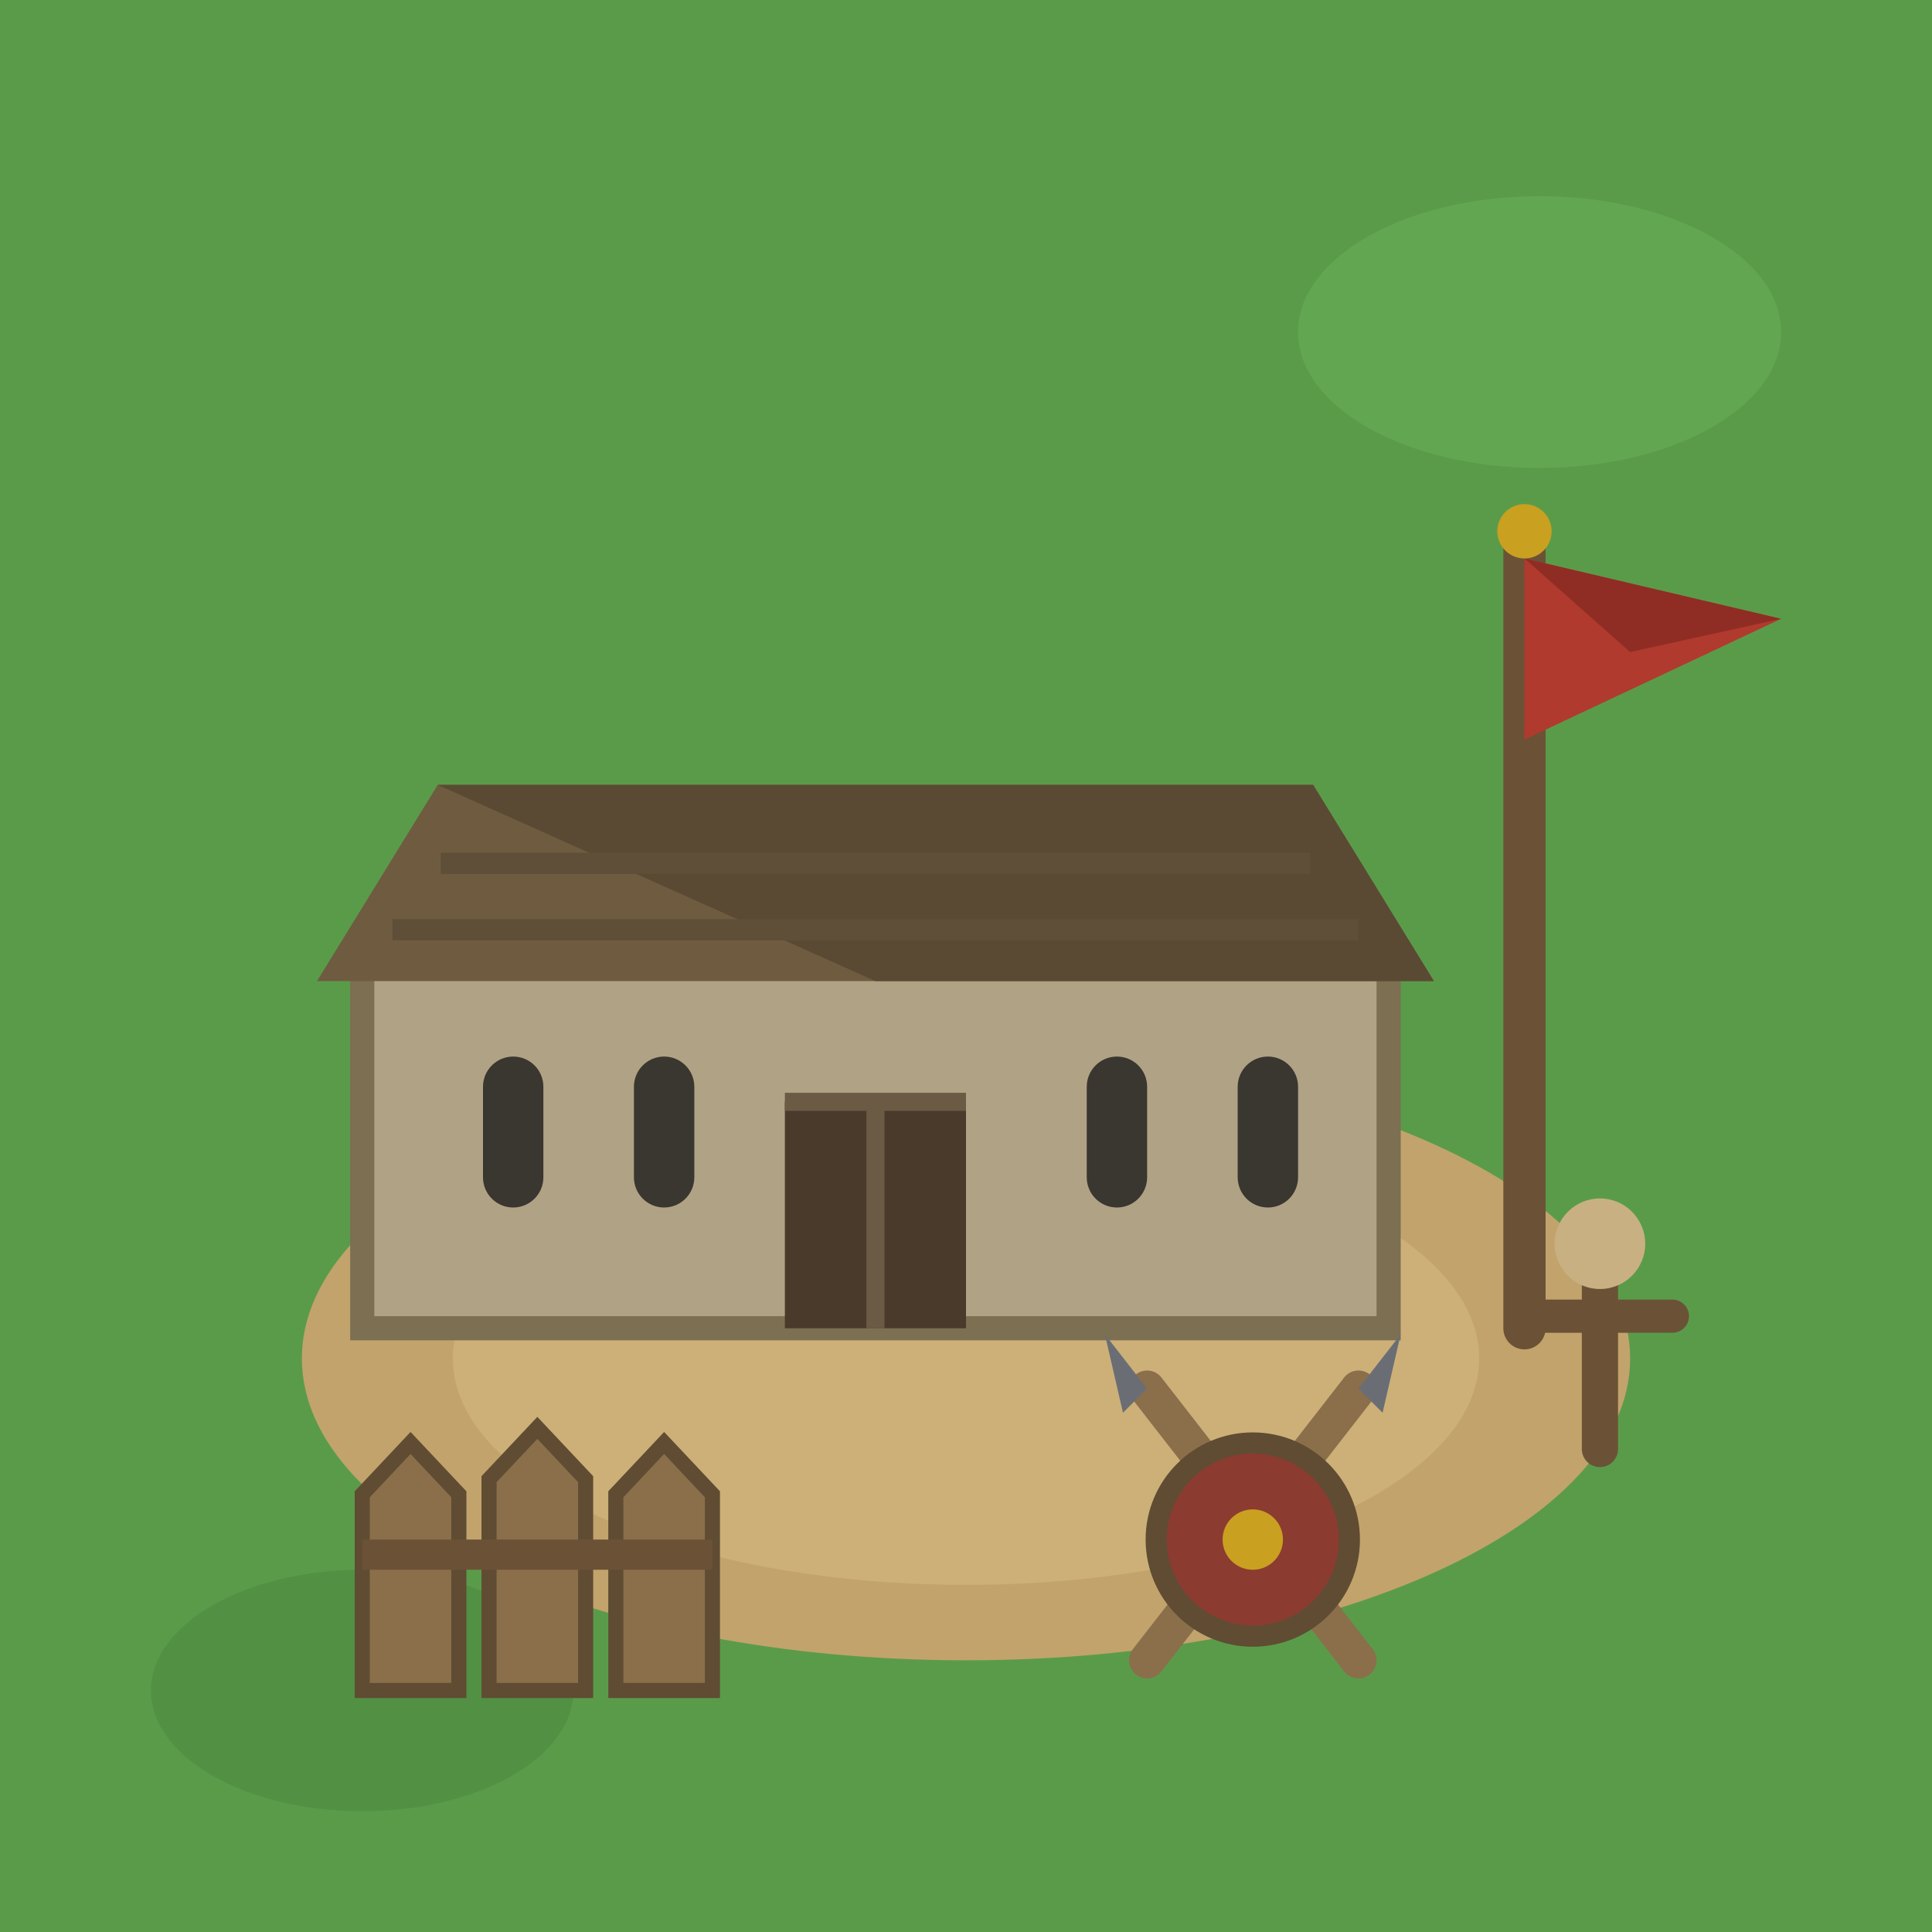
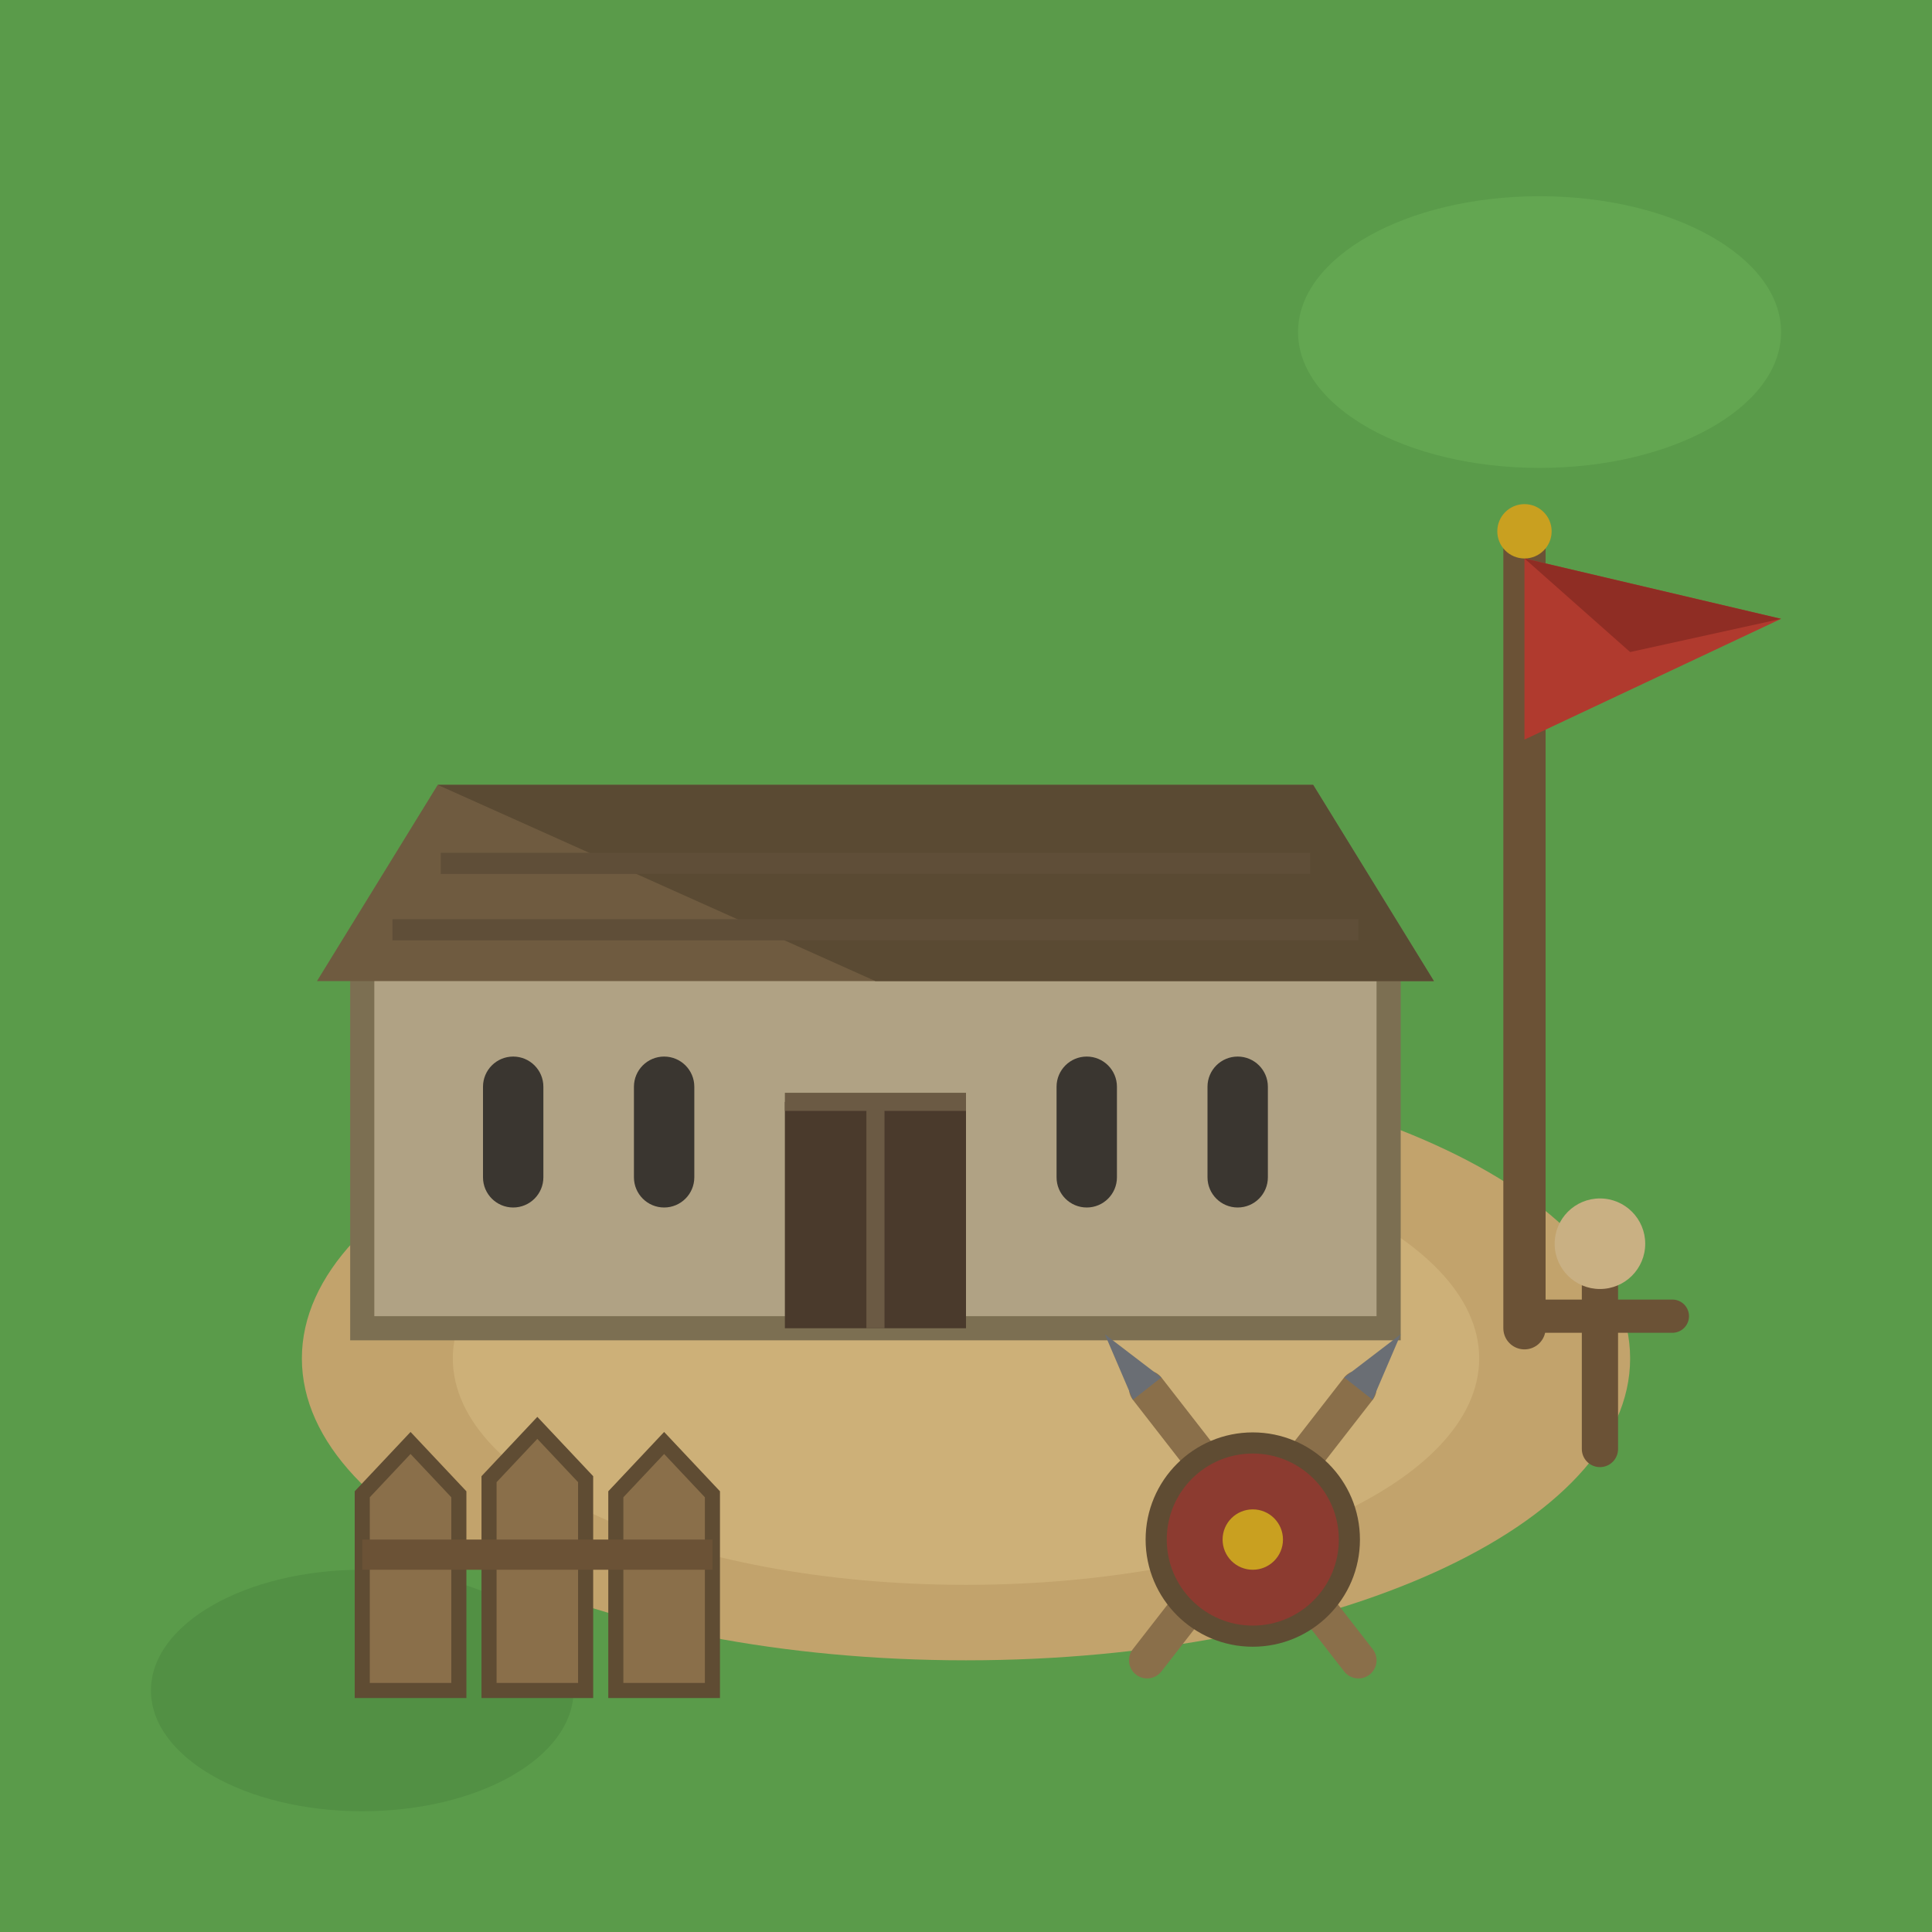
<svg xmlns="http://www.w3.org/2000/svg" viewBox="0 0 64 64">
  <rect width="64" height="64" fill="#5a9b4a" />
  <ellipse cx="51" cy="11" rx="8" ry="4.5" fill="#63a651" />
  <ellipse cx="12" cy="56" rx="7" ry="4" fill="#529044" />
  <ellipse cx="32" cy="45" rx="22" ry="10" fill="#c2a36c" />
  <ellipse cx="32" cy="45" rx="17" ry="7.5" fill="#cdb078" />
  <g>
    <path d="M50.5 44 L50.5 18" stroke="#6b5236" stroke-width="1.4" stroke-linecap="round" />
    <path d="M50.5 18.5 L59 20.5 L50.5 24.5 Z" fill="#b03a2e" />
    <path d="M50.5 18.5 L59 20.5 L54 21.6 Z" fill="#8f2d24" />
    <circle cx="50.5" cy="17.6" r="0.9" fill="#c9a020" />
  </g>
  <rect x="12" y="32" width="34" height="12" fill="#b0a284" stroke="#7c6f52" stroke-width="0.8" />
  <path d="M10.5 32.5 L14.5 26 L43.5 26 L47.5 32.5 Z" fill="#6f5b40" />
  <path d="M14.5 26 L43.5 26 L47.5 32.5 L29 32.5 Z" fill="#5a4a33" />
  <path d="M13 30.8 L45 30.8 M14.6 28.6 L43.4 28.6" stroke="#5f4e38" stroke-width="0.7" fill="none" />
  <rect x="26" y="36.5" width="6" height="7.5" fill="#4a3a2c" />
  <path d="M26 36.5 h6 M29 36.5 V44" stroke="#6b5a44" stroke-width="0.6" />
  <g fill="#3a3630">
    <rect x="16" y="35" width="2" height="5" rx="1" />
    <rect x="21" y="35" width="2" height="5" rx="1" />
-     <rect x="36" y="35" width="2" height="5" rx="1" />
-     <rect x="41" y="35" width="2" height="5" rx="1" />
+     <rect x="35" y="35" width="2" height="5" rx="1" />
+     <rect x="40" y="35" width="2" height="5" rx="1" />
  </g>
  <g fill="#8a6f4a" stroke="#5f4c33" stroke-width="0.5">
    <path d="M12 56 L12 49.5 L13.6 47.8 L15.2 49.5 L15.2 56 Z" />
    <path d="M16.2 56 L16.2 49 L17.8 47.3 L19.4 49 L19.4 56 Z" />
    <path d="M20.4 56 L20.4 49.5 L22 47.8 L23.6 49.5 L23.6 56 Z" />
  </g>
  <path d="M12 51.5 L23.6 51.5" stroke="#6b5236" stroke-width="1" />
  <g>
    <path d="M38 55 L45 46 M45 55 L38 46" stroke="#8a6f4a" stroke-width="1.2" stroke-linecap="round" />
-     <path d="M45 46 L46.4 44.2 L45.8 46.8 Z" fill="#6a6e74" />
-     <path d="M38 46 L36.6 44.2 L37.2 46.8 Z" fill="#6a6e74" />
+     <path d="M44.53 45.63 L46.4 44.2 L45.47 46.37 Z" fill="#6a6e74" />
+     <path d="M38.47 45.63 L36.6 44.2 L37.53 46.37 Z" fill="#6a6e74" />
    <circle cx="41.5" cy="51" r="3.2" fill="#8c3b30" stroke="#5f4c33" stroke-width="0.7" />
    <circle cx="41.5" cy="51" r="1" fill="#c9a020" />
  </g>
  <g>
    <path d="M53 48 L53 42" stroke="#6b5236" stroke-width="1.2" stroke-linecap="round" />
    <path d="M50.6 43.6 H55.4" stroke="#6b5236" stroke-width="1.1" stroke-linecap="round" />
    <circle cx="53" cy="41.2" r="1.5" fill="#c9b083" />
  </g>
</svg>
